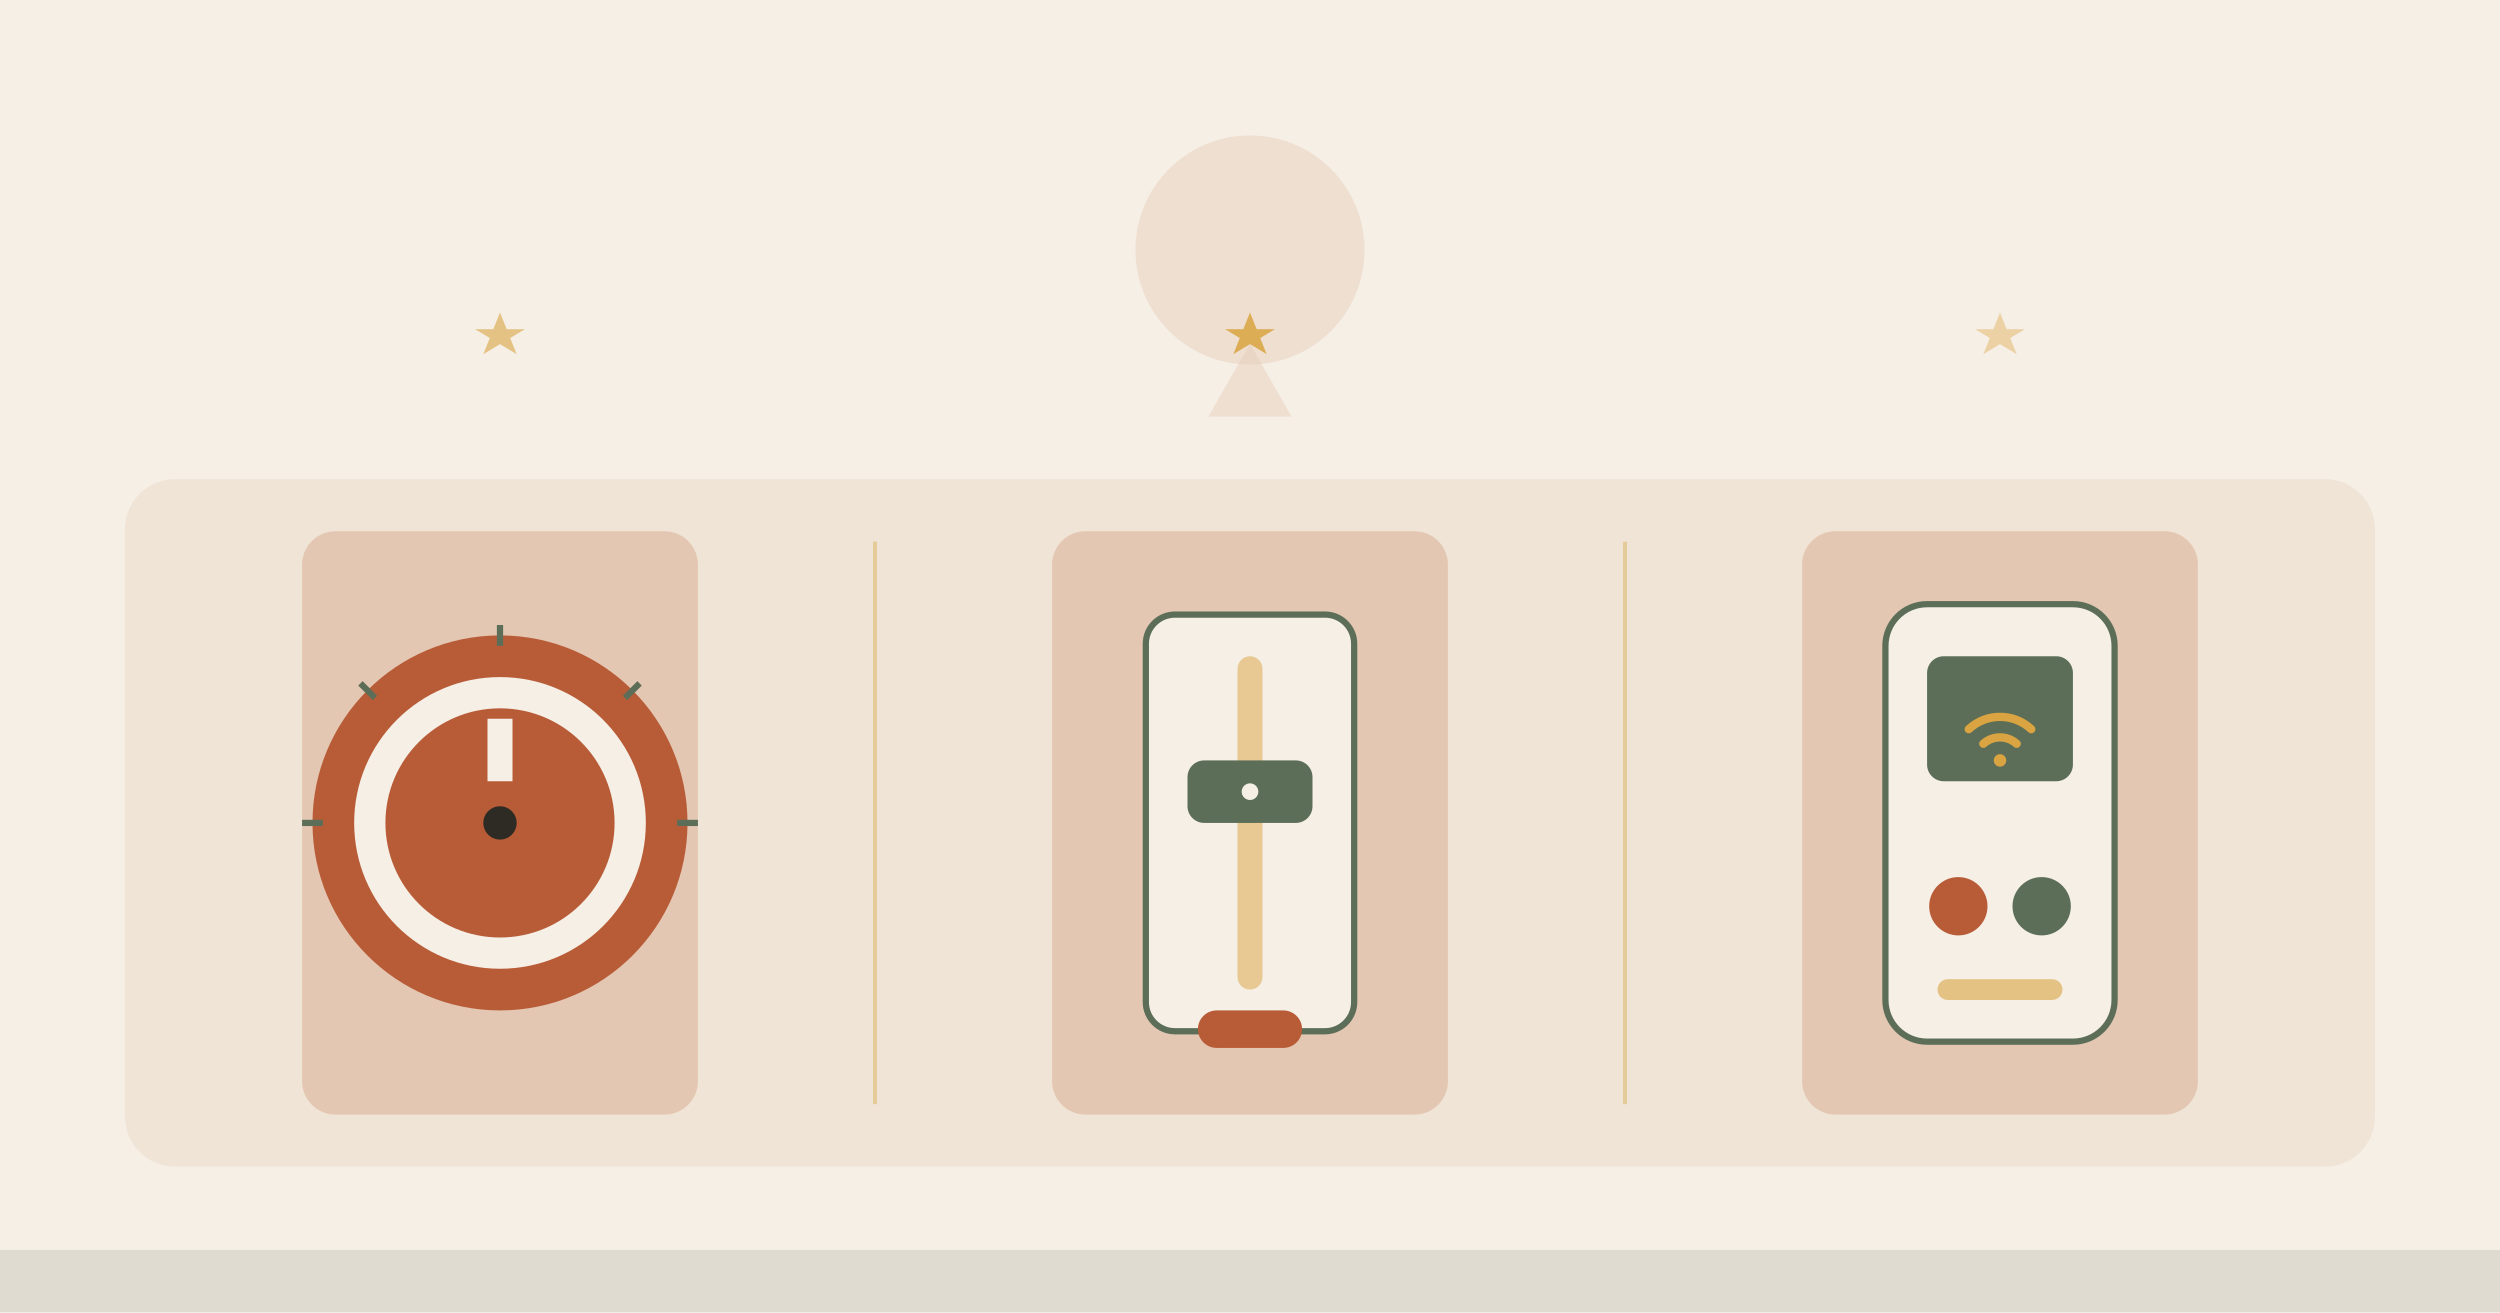
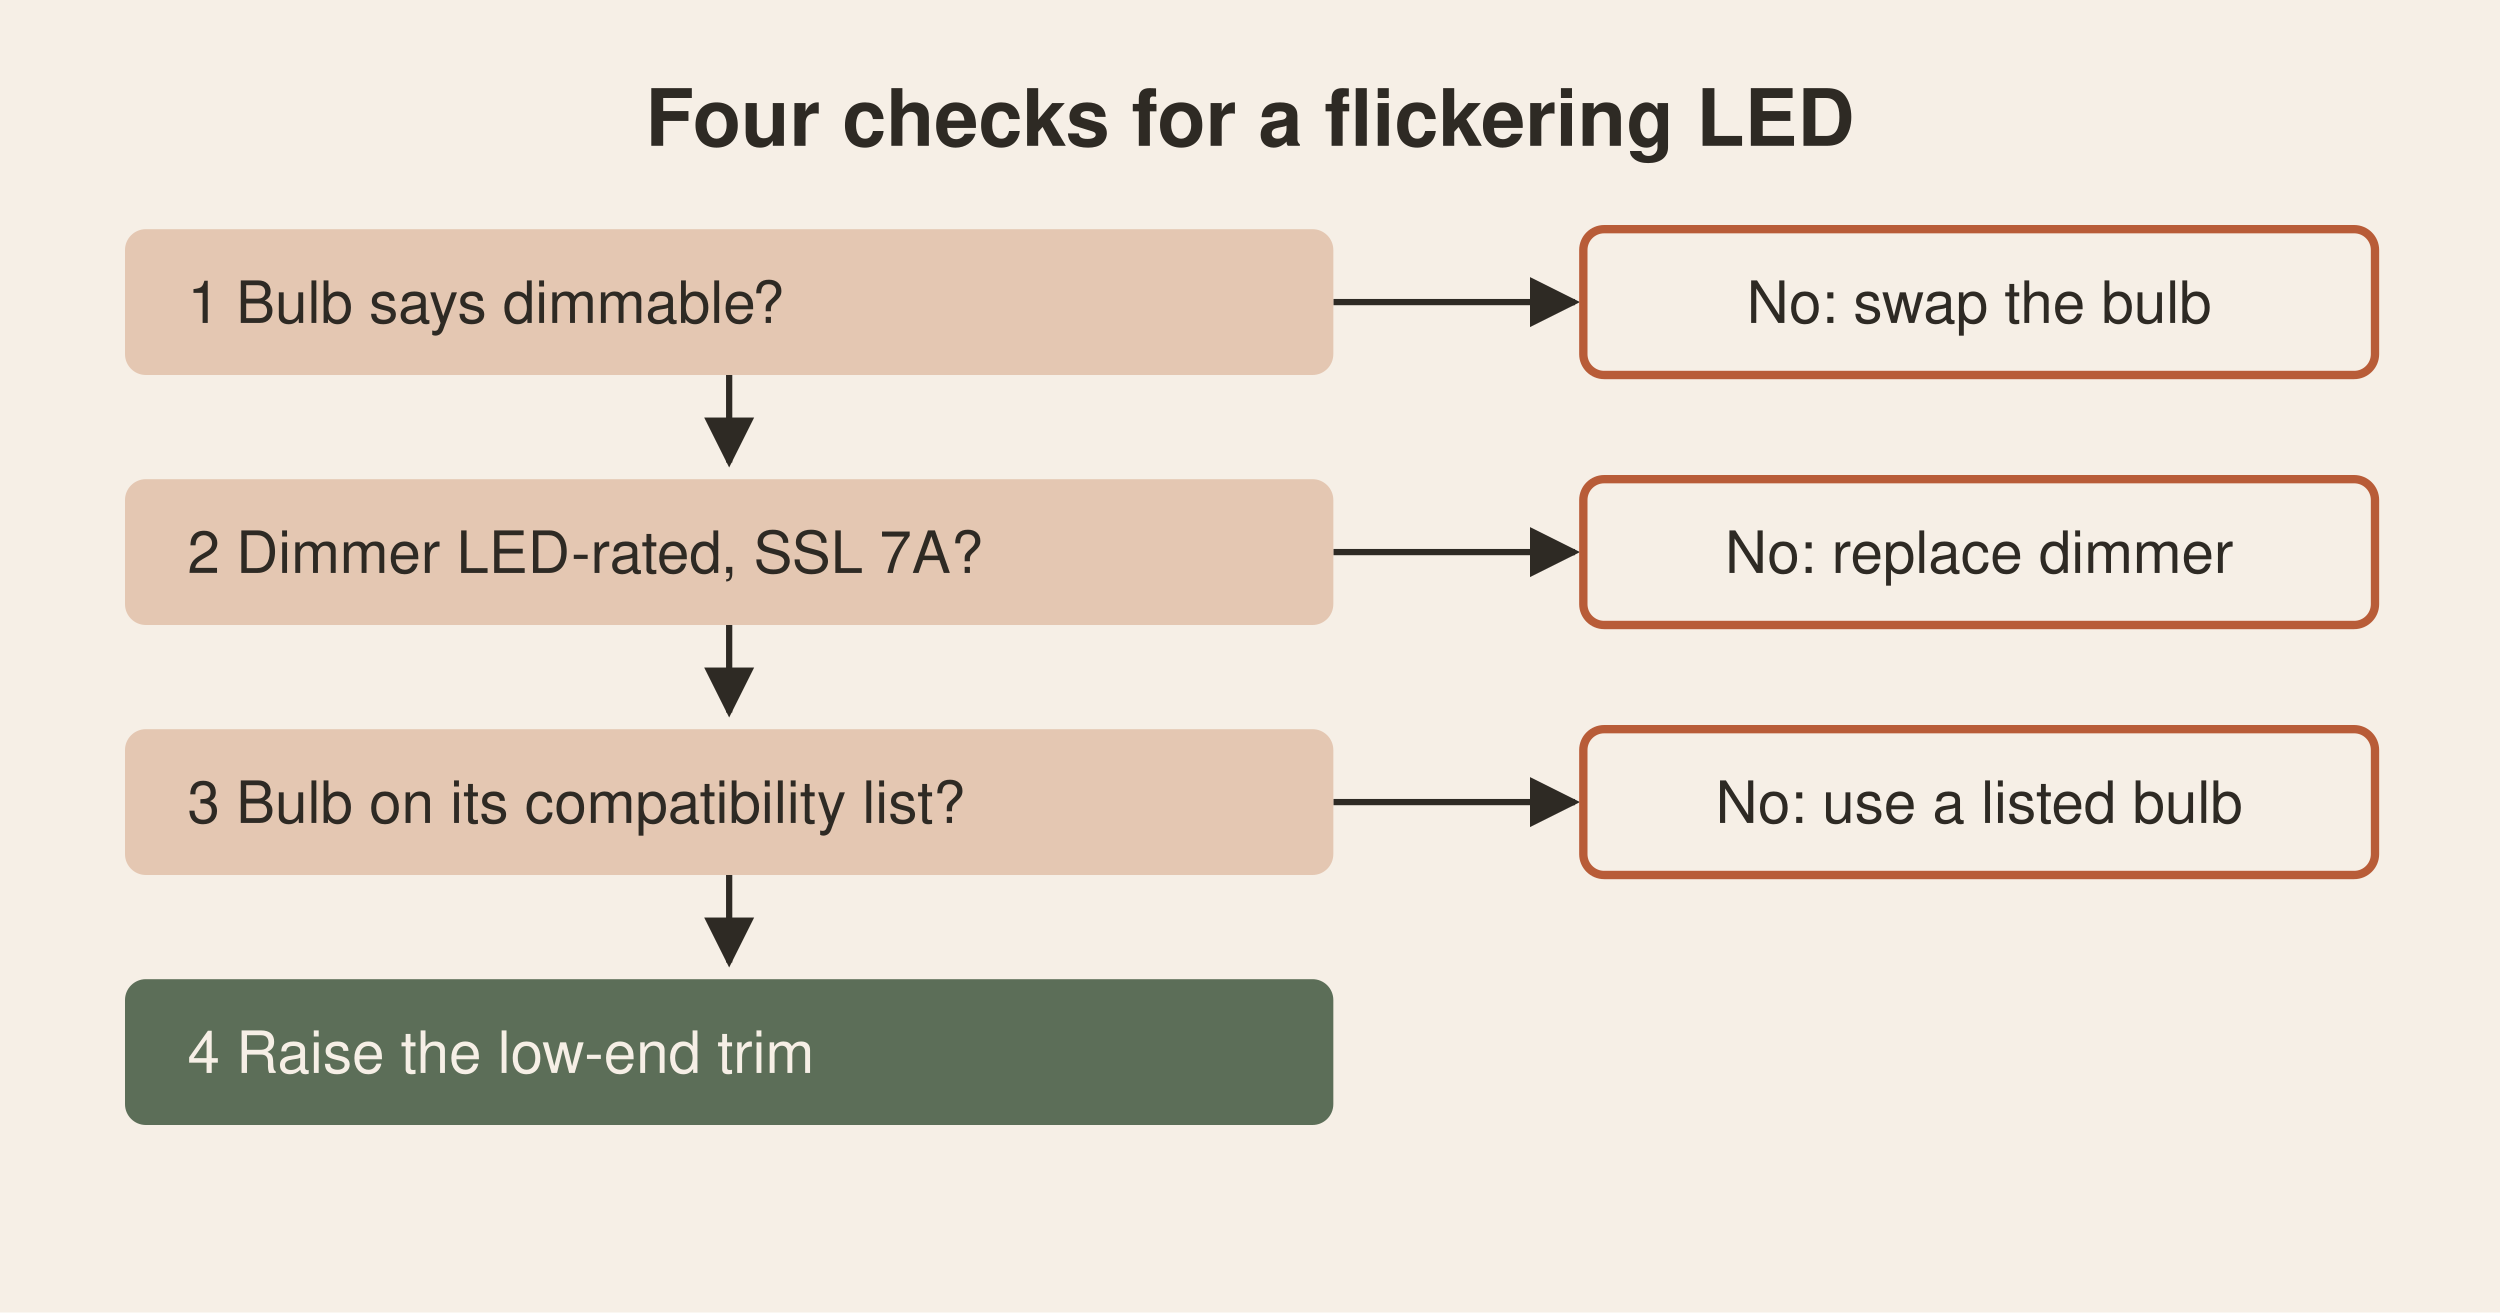
<svg xmlns="http://www.w3.org/2000/svg" viewBox="0 0 1200 630">
-   <rect x="0" y="0" width="1200" height="630" fill="#F6EFE6" />
-   <circle cx="600" cy="120" r="55" fill="#E4C7B2" opacity="0.4" />
-   <path d="M600 165 L580 200 L620 200 Z" fill="#E4C7B2" opacity="0.4" />
-   <rect x="60" y="230" width="1080" height="330" rx="24" fill="#EFE4D6" />
-   <line x1="420" y1="260" x2="420" y2="530" stroke="#D9A441" stroke-width="2" opacity="0.4" />
-   <line x1="780" y1="260" x2="780" y2="530" stroke="#D9A441" stroke-width="2" opacity="0.4" />
-   <g transform="translate(240,395)">
-     <rect x="-95" y="-140" width="190" height="280" rx="16" fill="#E4C7B2" />
-     <circle cx="0" cy="0" r="90" fill="#B85C38" />
-     <circle cx="0" cy="0" r="70" fill="#F6EFE6" />
-     <circle cx="0" cy="0" r="55" fill="#B85C38" />
-     <rect x="-6" y="-50" width="12" height="30" fill="#F6EFE6" />
-     <circle cx="0" cy="0" r="8" fill="#2E2A24" />
-     <g stroke="#5C6E58" stroke-width="3">
-       <line x1="0" y1="-85" x2="0" y2="-95" />
-       <line x1="60" y1="-60" x2="67" y2="-67" />
-       <line x1="-60" y1="-60" x2="-67" y2="-67" />
-       <line x1="85" y1="0" x2="95" y2="0" />
-       <line x1="-85" y1="0" x2="-95" y2="0" />
-     </g>
+   <rect width="1200" height="630" fill="#F6EFE6" />
+   <defs>
+     <marker id="a" viewBox="0 0 10 10" refX="9" refY="5" markerWidth="8" markerHeight="8" orient="auto">
+       <path d="M0 0L10 5L0 10z" fill="#2E2A24" />
+     </marker>
+   </defs>
+   <text x="600" y="70" font-family="Helvetica, Arial, sans-serif" font-size="38" font-weight="bold" fill="#2E2A24" text-anchor="middle">Four checks for a flickering LED</text>
+   <g stroke="#2E2A24" stroke-width="3" fill="none" marker-end="url(#a)">
+     <path d="M350 180 L350 222" />
+     <path d="M350 300 L350 342" />
+     <path d="M350 420 L350 462" />
+     <path d="M640 145 L756 145" />
+     <path d="M640 265 L756 265" />
+     <path d="M640 385 L756 385" />
  </g>
-   <g transform="translate(600,395)">
-     <rect x="-95" y="-140" width="190" height="280" rx="16" fill="#E4C7B2" />
-     <rect x="-50" y="-100" width="100" height="200" rx="14" fill="#F6EFE6" />
-     <rect x="-50" y="-100" width="100" height="200" rx="14" fill="none" stroke="#5C6E58" stroke-width="3" />
-     <rect x="-6" y="-80" width="12" height="160" rx="6" fill="#D9A441" opacity="0.5" />
-     <rect x="-30" y="-30" width="60" height="30" rx="8" fill="#5C6E58" />
-     <circle cx="0" cy="-15" r="4" fill="#F6EFE6" />
-     <rect x="-25" y="90" width="50" height="18" rx="9" fill="#B85C38" />
+   <g font-family="Helvetica, Arial, sans-serif" font-size="28" fill="#2E2A24">
+     <rect x="60" y="110" width="580" height="70" rx="10" fill="#E4C7B2" />
+     <text x="90" y="155">1  Bulb says dimmable?</text>
+     <rect x="60" y="230" width="580" height="70" rx="10" fill="#E4C7B2" />
+     <text x="90" y="275">2  Dimmer LED-rated, SSL 7A?</text>
+     <rect x="60" y="350" width="580" height="70" rx="10" fill="#E4C7B2" />
+     <text x="90" y="395">3  Bulb on its compatibility list?</text>
+     <rect x="60" y="470" width="580" height="70" rx="10" fill="#5C6E58" />
+     <text x="90" y="515" fill="#F6EFE6">4  Raise the low-end trim</text>
+     <rect x="760" y="110" width="380" height="70" rx="10" fill="#F6EFE6" stroke="#B85C38" stroke-width="4" />
+     <text x="950" y="155" text-anchor="middle">No: swap the bulb</text>
+     <rect x="760" y="230" width="380" height="70" rx="10" fill="#F6EFE6" stroke="#B85C38" stroke-width="4" />
+     <text x="950" y="275" text-anchor="middle">No: replace dimmer</text>
+     <rect x="760" y="350" width="380" height="70" rx="10" fill="#F6EFE6" stroke="#B85C38" stroke-width="4" />
+     <text x="950" y="395" text-anchor="middle">No: use a listed bulb</text>
  </g>
-   <g transform="translate(960,395)">
-     <rect x="-95" y="-140" width="190" height="280" rx="16" fill="#E4C7B2" />
-     <rect x="-55" y="-105" width="110" height="210" rx="20" fill="#F6EFE6" />
-     <rect x="-55" y="-105" width="110" height="210" rx="20" fill="none" stroke="#5C6E58" stroke-width="3" />
-     <rect x="-35" y="-80" width="70" height="60" rx="8" fill="#5C6E58" />
-     <g stroke="#D9A441" stroke-width="4" fill="none" stroke-linecap="round">
-       <path d="M-15 -45 A 22 22 0 0 1 15 -45" />
-       <path d="M-8 -38 A 12 12 0 0 1 8 -38" />
-     </g>
-     <circle cx="0" cy="-30" r="3" fill="#D9A441" />
-     <circle cx="-20" cy="40" r="14" fill="#B85C38" />
-     <circle cx="20" cy="40" r="14" fill="#5C6E58" />
-     <rect x="-30" y="75" width="60" height="10" rx="5" fill="#D9A441" opacity="0.6" />
-   </g>
-   <g fill="#D9A441">
-     <polygon points="240,150 248,170 228,158 252,158 232,170" opacity="0.6" />
-     <polygon points="600,150 608,170 588,158 612,158 592,170" opacity="0.85" />
-     <polygon points="960,150 968,170 948,158 972,158 952,170" opacity="0.4" />
-   </g>
-   <rect x="0" y="600" width="1200" height="30" fill="#5C6E58" opacity="0.15" />
</svg>
